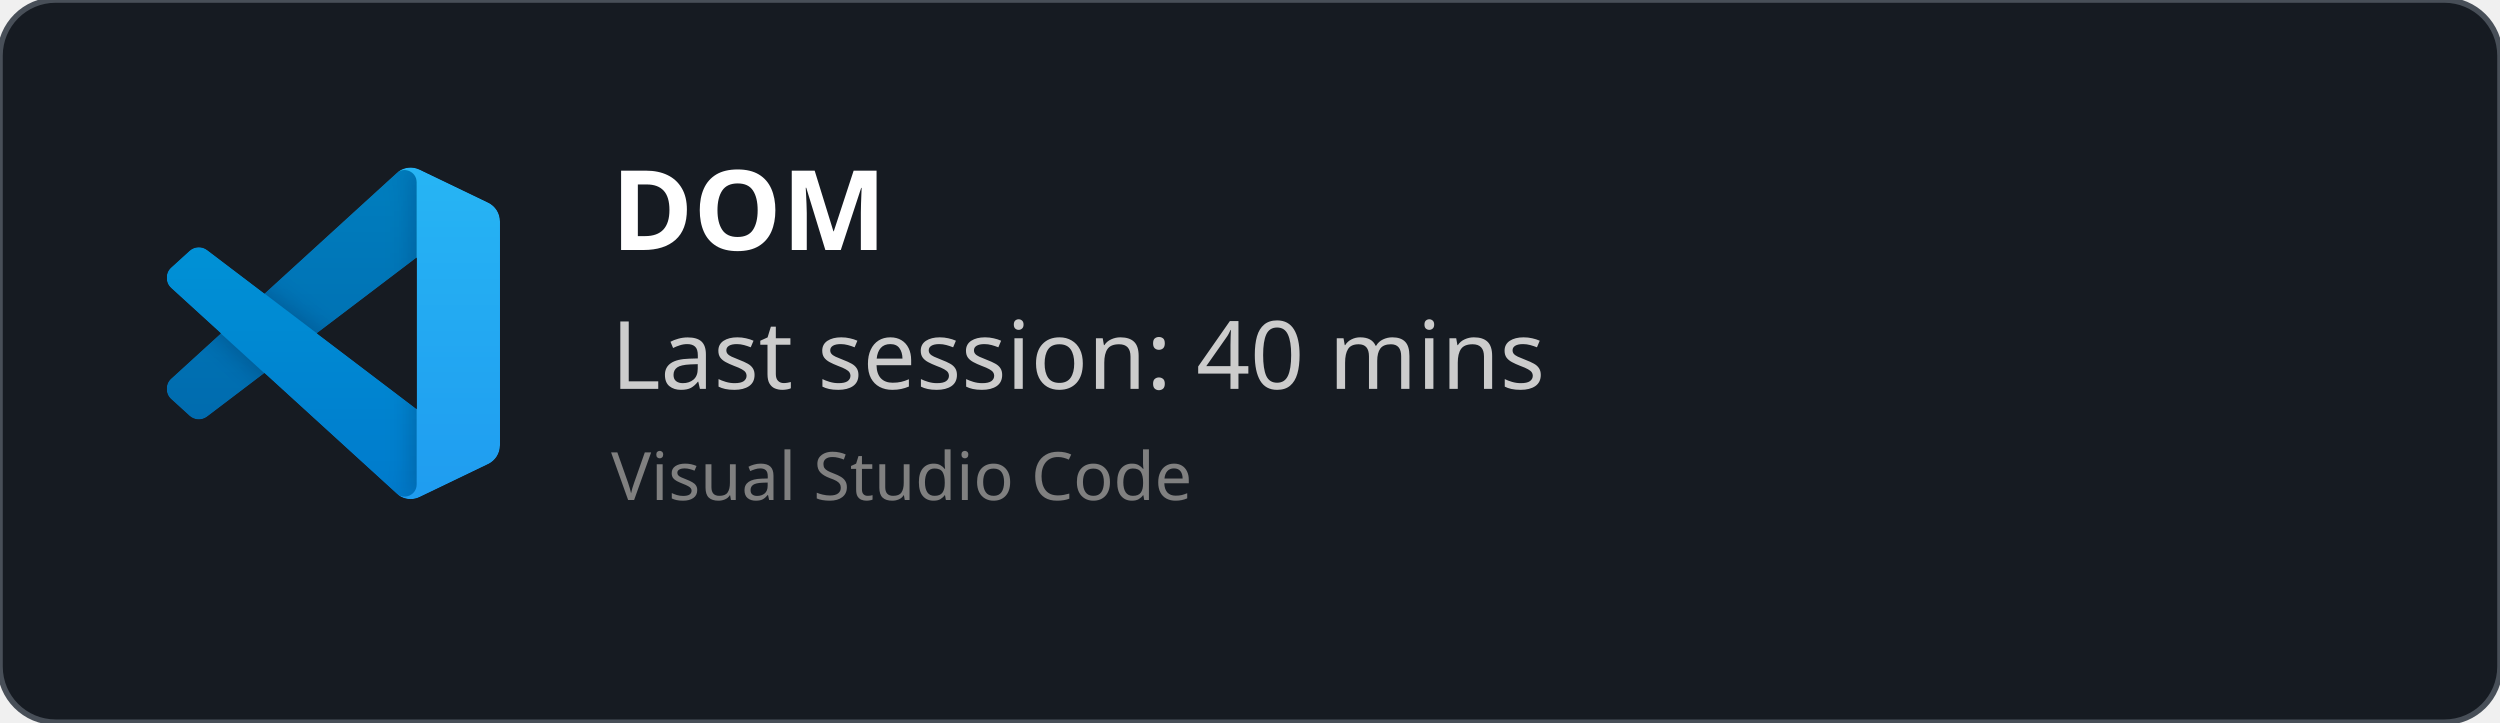
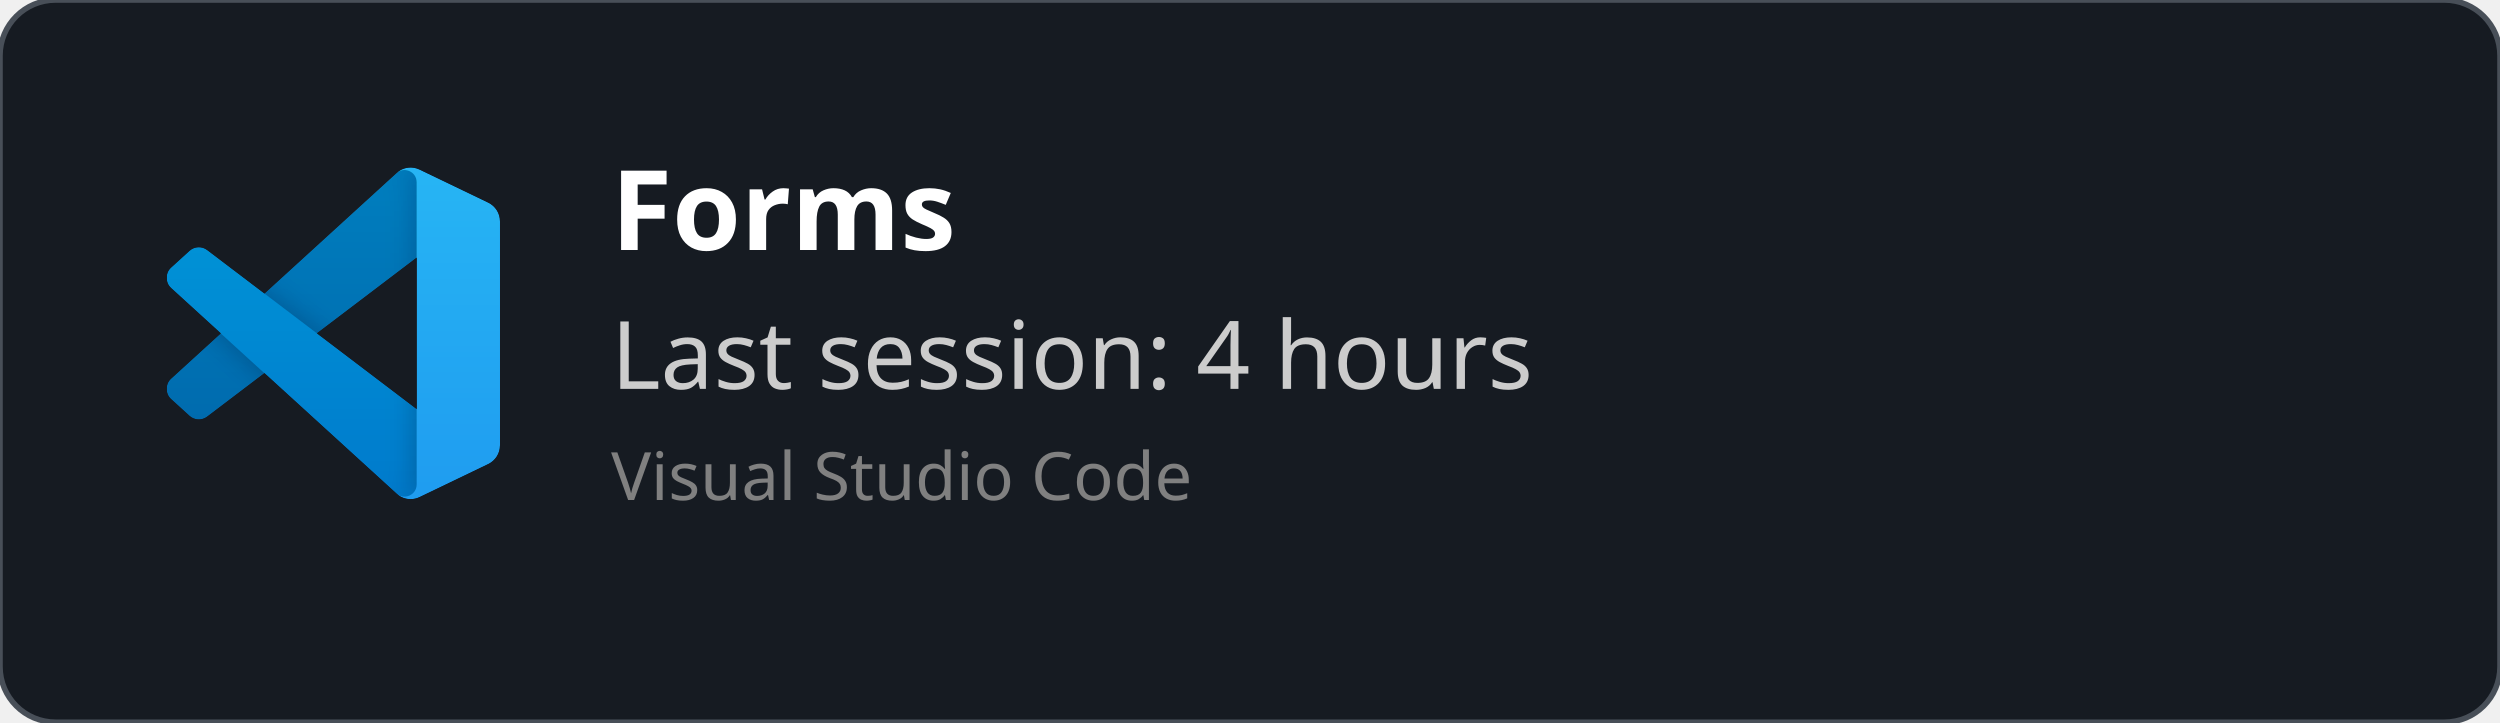
<svg xmlns="http://www.w3.org/2000/svg" width="450" height="130" viewBox="0 0 450 130" fill="none" role="img">
  <style>
    *{
        font-family: 'Segoe UI', Ubuntu, monospace
    }
    </style>
  <defs>
    <clipPath id="horizontalClip" x="20" y="20" width="500" height="200">
      <rect x="90" y="20" width="300" height="50" />
    </clipPath>
  </defs>
  <rect width="450" height="130" fill="rgba(22,27,34)" stroke="#484f58" stroke-width="1" fill-opacity="1" stroke-opacity="1" x="0" y="0" rx="10px" ry="10px">
    </rect>
  <svg width="60" height="60" x="30" y="30" viewBox="0 0 100 100" fill="none" id="vscode">
    <mask id="mask0" mask-type="alpha" maskUnits="userSpaceOnUse" x="0" y="0" width="100" height="100">
      <path fill-rule="evenodd" clip-rule="evenodd" d="M70.912 99.317C72.487 99.931 74.283 99.891 75.873 99.126L96.461 89.22C98.624 88.179 100 85.989 100 83.587V16.413C100 14.011 98.624 11.822 96.461 10.781L75.873 0.874C73.786 -0.13 71.345 0.116 69.513 1.447C69.252 1.637 69.003 1.849 68.769 2.083L29.355 38.041L12.187 25.01C10.589 23.797 8.354 23.896 6.869 25.246L1.363 30.255C-0.453 31.906 -0.455 34.763 1.359 36.417L16.247 50L1.359 63.583C-0.455 65.237 -0.453 68.094 1.363 69.745L6.869 74.754C8.354 76.104 10.589 76.204 12.187 74.99L29.355 61.959L68.769 97.917C69.392 98.541 70.125 99.01 70.912 99.317ZM75.015 27.299L45.109 50L75.015 72.701V27.299Z" fill="white" />
    </mask>
    <g mask="url(#mask0)">
      <path d="M96.461 10.796L75.857 0.876C73.472 -0.273 70.622 0.212 68.75 2.083L1.299 63.583C-0.516 65.237 -0.514 68.094 1.303 69.745L6.813 74.754C8.298 76.104 10.535 76.204 12.134 74.99L93.361 13.37C96.086 11.303 100 13.246 100 16.667V16.427C100 14.027 98.625 11.838 96.461 10.796Z" fill="#0065A9" />
      <g filter="url(#filter0_d)">
        <path d="M96.461 89.204L75.857 99.124C73.472 100.273 70.622 99.788 68.75 97.917L1.299 36.417C-0.516 34.763 -0.514 31.906 1.303 30.255L6.813 25.246C8.298 23.896 10.535 23.796 12.134 25.009L93.361 86.63C96.086 88.697 100 86.754 100 83.333V83.573C100 85.974 98.625 88.162 96.461 89.204Z" fill="#007ACC" />
      </g>
      <g filter="url(#filter1_d)">
        <path d="M75.858 99.126C73.472 100.274 70.622 99.788 68.75 97.917C71.056 100.223 75 98.59 75 95.328V4.672C75 1.41 71.056 -0.223 68.75 2.083C70.622 0.211 73.472 -0.274 75.858 0.874L96.459 10.781C98.623 11.822 100 14.011 100 16.413V83.587C100 85.989 98.623 88.179 96.459 89.22L75.858 99.126Z" fill="#1F9CF0" />
      </g>
      <g style="mix-blend-mode:overlay" opacity="0.25">
        <path fill-rule="evenodd" clip-rule="evenodd" d="M70.851 99.317C72.426 99.931 74.222 99.891 75.812 99.126L96.4 89.22C98.563 88.179 99.939 85.989 99.939 83.587V16.413C99.939 14.011 98.564 11.822 96.4 10.781L75.812 0.874C73.725 -0.13 71.284 0.116 69.453 1.447C69.191 1.637 68.942 1.849 68.708 2.083L29.294 38.041L12.126 25.01C10.528 23.796 8.293 23.896 6.809 25.246L1.302 30.255C-0.513 31.906 -0.515 34.763 1.298 36.417L16.186 50L1.298 63.583C-0.515 65.237 -0.513 68.094 1.302 69.745L6.809 74.754C8.293 76.104 10.528 76.204 12.126 74.99L29.294 61.959L68.708 97.917C69.332 98.54 70.064 99.01 70.851 99.317ZM74.954 27.299L45.048 50L74.954 72.701V27.299Z" fill="url(#paint0_linear)" />
      </g>
    </g>
    <defs>
      <filter id="filter0_d" x="-8.394" y="15.829" width="116.727" height="92.246" filterUnits="userSpaceOnUse" color-interpolation-filters="sRGB">
        <feFlood flood-opacity="0" result="BackgroundImageFix" />
        <feColorMatrix in="SourceAlpha" type="matrix" values="0 0 0 0 0 0 0 0 0 0 0 0 0 0 0 0 0 0 127 0" />
        <feOffset />
        <feGaussianBlur stdDeviation="4.167" />
        <feColorMatrix type="matrix" values="0 0 0 0 0 0 0 0 0 0 0 0 0 0 0 0 0 0 0.25 0" />
        <feBlend mode="overlay" in2="BackgroundImageFix" result="effect1_dropShadow" />
        <feBlend mode="normal" in="SourceGraphic" in2="effect1_dropShadow" result="shape" />
      </filter>
      <filter id="filter1_d" x="60.417" y="-8.076" width="47.917" height="116.151" filterUnits="userSpaceOnUse" color-interpolation-filters="sRGB">
        <feFlood flood-opacity="0" result="BackgroundImageFix" />
        <feColorMatrix in="SourceAlpha" type="matrix" values="0 0 0 0 0 0 0 0 0 0 0 0 0 0 0 0 0 0 127 0" />
        <feOffset />
        <feGaussianBlur stdDeviation="4.167" />
        <feColorMatrix type="matrix" values="0 0 0 0 0 0 0 0 0 0 0 0 0 0 0 0 0 0 0.25 0" />
        <feBlend mode="overlay" in2="BackgroundImageFix" result="effect1_dropShadow" />
        <feBlend mode="normal" in="SourceGraphic" in2="effect1_dropShadow" result="shape" />
      </filter>
      <linearGradient id="paint0_linear" x1="49.939" y1="0.258" x2="49.939" y2="99.742" gradientUnits="userSpaceOnUse">
        <stop stop-color="white" />
        <stop offset="1" stop-color="white" stop-opacity="0" />
      </linearGradient>
    </defs>
  </svg>
  <text x="110" y="45" font-size="20" clip-path="url(#horizontalClip)" font-weight="bold" font-family="Ubuntu" fill="white">
-     DOM
+     Forms
    </text>
  <text x="110" y="70" font-size="17px" font-family="Ubuntu" fill="#ccc">
-     Last session: 40 mins
+     Last session: 4 hours
    </text>
  <text x="110" y="90" font-size="12px" font-family="Ubuntu" fill="grey">
    Visual Studio Code
    </text>
</svg>
